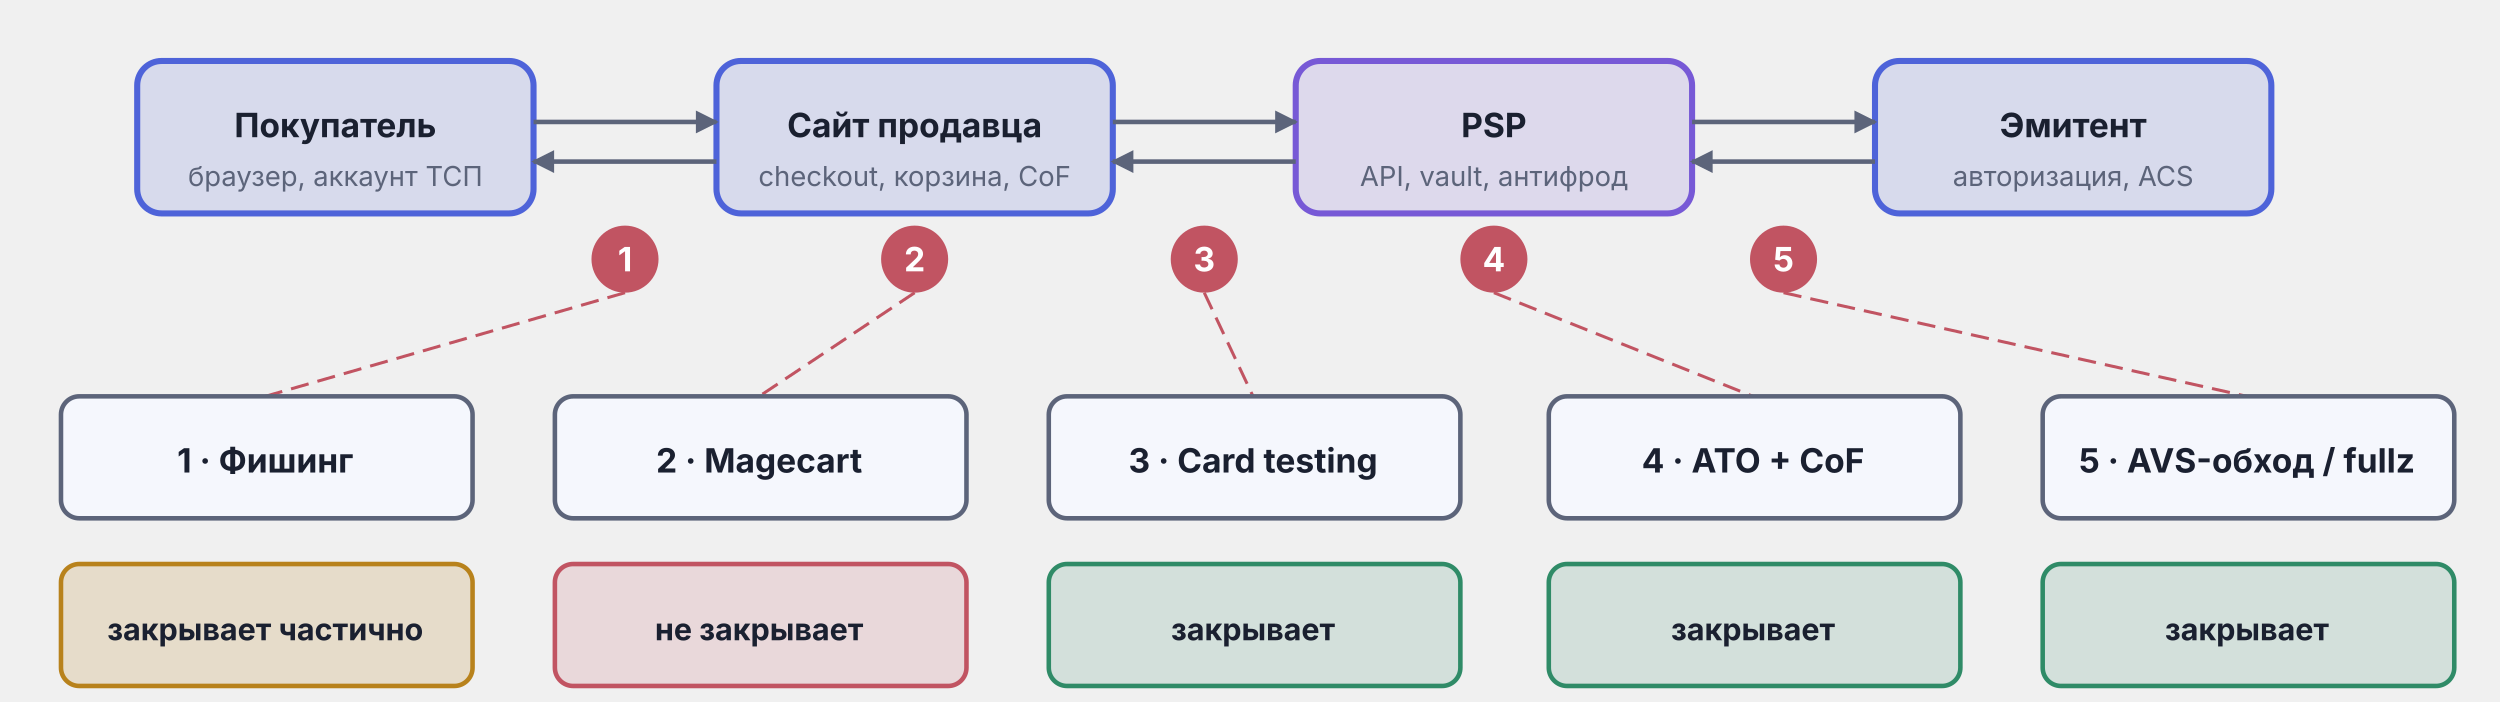
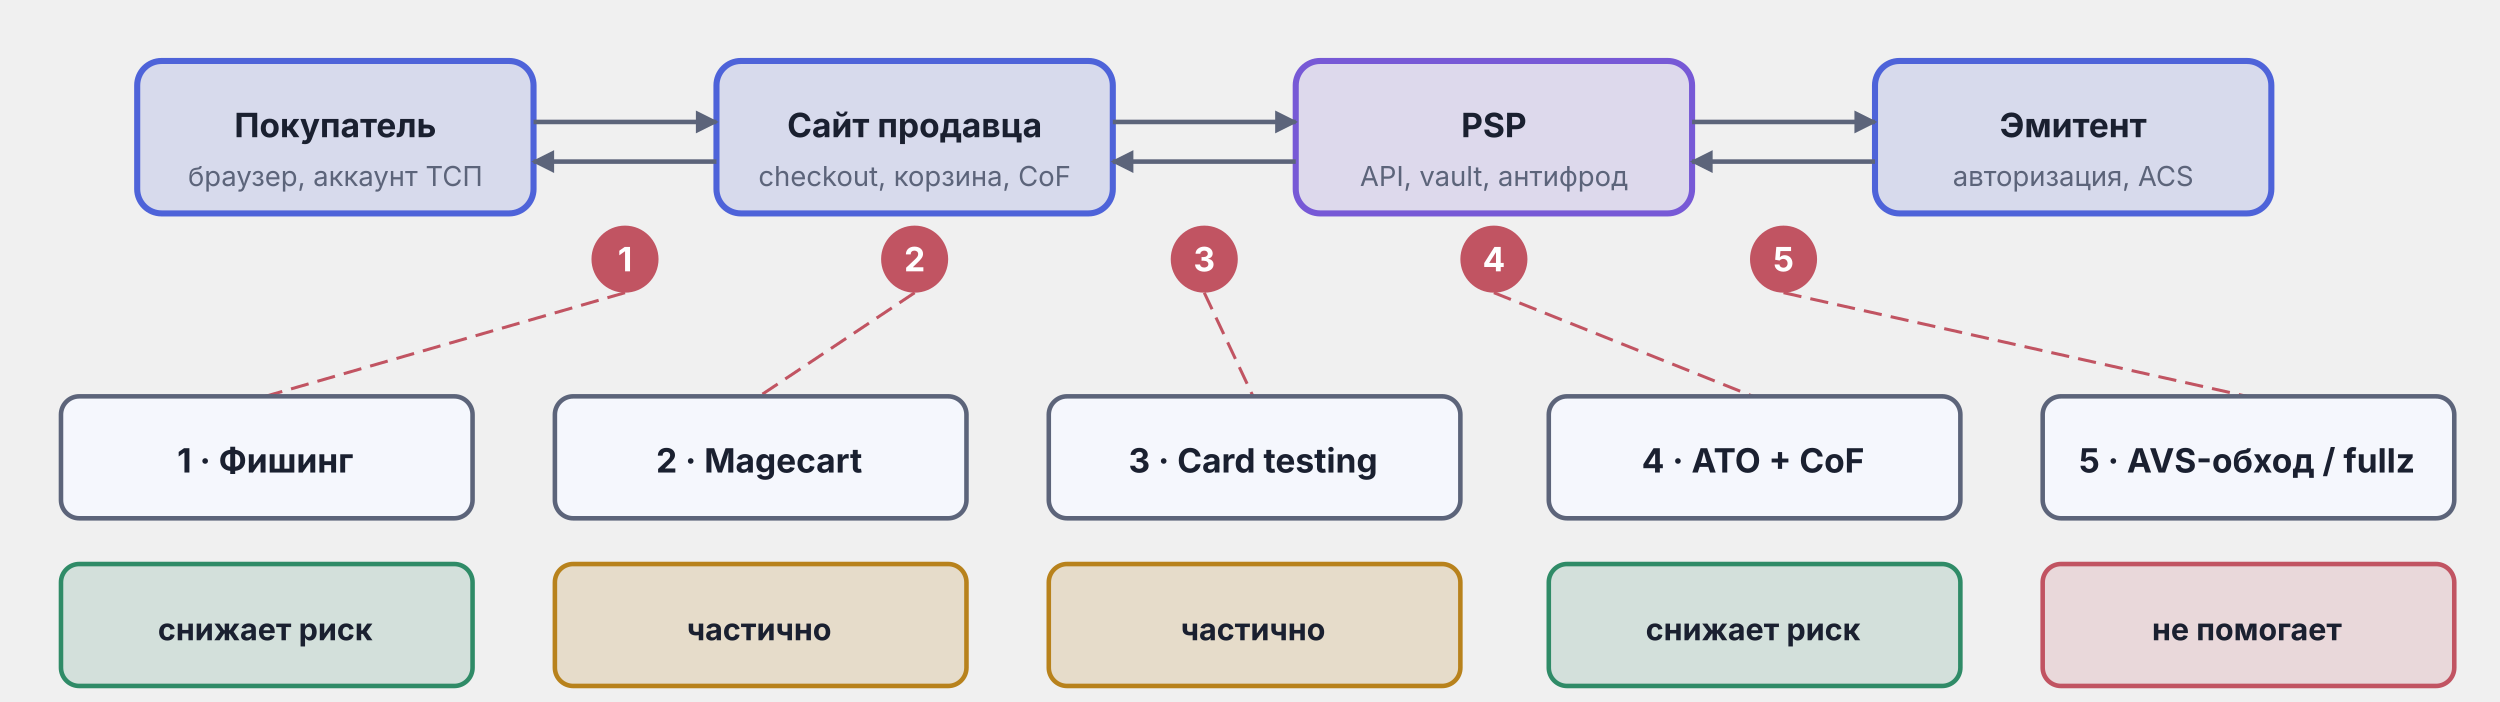
<svg xmlns="http://www.w3.org/2000/svg" viewBox="0 0 820 230" width="820" height="230" version="1.1" id="svg35">
  <defs id="defs2">
    <marker id="arr-Muted" viewBox="0 0 10 10" refX="9" refY="5" markerWidth="5" markerHeight="5" orient="auto">
      <path d="M 0,0 10,5 0,10 Z" fill="#5C647A" id="path1" />
    </marker>
    <marker id="arr-Muted-s" viewBox="0 0 10 10" refX="1" refY="5" markerWidth="5" markerHeight="5" orient="auto">
      <path d="M 10,0 0,5 10,10 Z" fill="#5C647A" id="path2" />
    </marker>
  </defs>
  <rect x="45" y="20" width="130" height="50" rx="8" fill="#4E63D9" fill-opacity="0.15" stroke="#4E63D9" stroke-width="2" id="rect2" />
  <text x="110" y="45" text-anchor="middle" font-family="Inter, '-apple-system', BlinkMacSystemFont, 'Helvetica Neue', Arial, sans-serif" font-size="11px" font-weight="bold" fill="#1A2030" id="text2">Покупатель</text>
  <text x="110" y="61" text-anchor="middle" font-family="Inter, '-apple-system', BlinkMacSystemFont, 'Helvetica Neue', Arial, sans-serif" font-size="9px" fill="#5C647A" id="text3">браузер, аккаунт ТСП</text>
  <rect x="235" y="20" width="130" height="50" rx="8" fill="#4E63D9" fill-opacity="0.15" stroke="#4E63D9" stroke-width="2" id="rect3" />
  <text x="300" y="45" text-anchor="middle" font-family="Inter, '-apple-system', BlinkMacSystemFont, 'Helvetica Neue', Arial, sans-serif" font-size="11px" font-weight="bold" fill="#1A2030" id="text4">Сайт продавца</text>
  <text x="300" y="61" text-anchor="middle" font-family="Inter, '-apple-system', BlinkMacSystemFont, 'Helvetica Neue', Arial, sans-serif" font-size="9px" fill="#5C647A" id="text5">checkout, корзина, CoF</text>
  <rect x="425" y="20" width="130" height="50" rx="8" fill="#7759D6" fill-opacity="0.15" stroke="#7759D6" stroke-width="2" id="rect5" />
  <text x="490" y="45" text-anchor="middle" font-family="Inter, '-apple-system', BlinkMacSystemFont, 'Helvetica Neue', Arial, sans-serif" font-size="11px" font-weight="bold" fill="#1A2030" id="text6">PSP</text>
  <text x="490" y="61" text-anchor="middle" font-family="Inter, '-apple-system', BlinkMacSystemFont, 'Helvetica Neue', Arial, sans-serif" font-size="9px" fill="#5C647A" id="text7">API, vault, антифрод</text>
  <rect x="615" y="20" width="130" height="50" rx="8" fill="#4E63D9" fill-opacity="0.15" stroke="#4E63D9" stroke-width="2" id="rect7" />
  <text x="680" y="45" text-anchor="middle" font-family="Inter, '-apple-system', BlinkMacSystemFont, 'Helvetica Neue', Arial, sans-serif" font-size="11px" font-weight="bold" fill="#1A2030" id="text8">Эмитент</text>
  <text x="680" y="61" text-anchor="middle" font-family="Inter, '-apple-system', BlinkMacSystemFont, 'Helvetica Neue', Arial, sans-serif" font-size="9px" fill="#5C647A" id="text9">авторизация, ACS</text>
  <line x1="175" y1="40" x2="235" y2="40" stroke="#5C647A" stroke-width="1.5" marker-end="url(#arr-Muted)" id="line9" />
  <line x1="235" y1="53" x2="175" y2="53" stroke="#5C647A" stroke-width="1.5" marker-end="url(#arr-Muted)" id="line10" />
  <line x1="365" y1="40" x2="425" y2="40" stroke="#5C647A" stroke-width="1.5" marker-end="url(#arr-Muted)" id="line11" />
  <line x1="425" y1="53" x2="365" y2="53" stroke="#5C647A" stroke-width="1.5" marker-end="url(#arr-Muted)" id="line12" />
  <line x1="555" y1="40" x2="615" y2="40" stroke="#5C647A" stroke-width="1.5" marker-end="url(#arr-Muted)" id="line13" />
  <line x1="615" y1="53" x2="555" y2="53" stroke="#5C647A" stroke-width="1.5" marker-end="url(#arr-Muted)" id="line14" />
  <circle cx="205" cy="85" r="11" fill="#C15462" id="circle14" />
  <text x="205" y="89" text-anchor="middle" font-family="Inter, '-apple-system', BlinkMacSystemFont, 'Helvetica Neue', Arial, sans-serif" font-size="11px" font-weight="bold" fill="#ffffff" id="text14">1</text>
  <circle cx="300" cy="85" r="11" fill="#C15462" id="circle15" />
  <text x="300" y="89" text-anchor="middle" font-family="Inter, '-apple-system', BlinkMacSystemFont, 'Helvetica Neue', Arial, sans-serif" font-size="11px" font-weight="bold" fill="#ffffff" id="text15">2</text>
  <circle cx="395" cy="85" r="11" fill="#C15462" id="circle16" />
  <text x="395" y="89" text-anchor="middle" font-family="Inter, '-apple-system', BlinkMacSystemFont, 'Helvetica Neue', Arial, sans-serif" font-size="11px" font-weight="bold" fill="#ffffff" id="text16">3</text>
  <circle cx="490" cy="85" r="11" fill="#C15462" id="circle17" />
  <text x="490" y="89" text-anchor="middle" font-family="Inter, '-apple-system', BlinkMacSystemFont, 'Helvetica Neue', Arial, sans-serif" font-size="11px" font-weight="bold" fill="#ffffff" id="text17">4</text>
  <circle cx="585" cy="85" r="11" fill="#C15462" id="circle18" />
  <text x="585" y="89" text-anchor="middle" font-family="Inter, '-apple-system', BlinkMacSystemFont, 'Helvetica Neue', Arial, sans-serif" font-size="11px" font-weight="bold" fill="#ffffff" id="text18">5</text>
  <line x1="205" y1="96" x2="87" y2="130" stroke="#C15462" stroke-width="1" stroke-dasharray="6,3" id="line18" />
  <line x1="300" y1="96" x2="249" y2="130" stroke="#C15462" stroke-width="1" stroke-dasharray="6,3" id="line19" />
  <line x1="395" y1="96" x2="411" y2="130" stroke="#C15462" stroke-width="1" stroke-dasharray="6,3" id="line20" />
  <line x1="490" y1="96" x2="575" y2="130" stroke="#C15462" stroke-width="1" stroke-dasharray="6,3" id="line21" />
  <line x1="585" y1="96" x2="737" y2="130" stroke="#C15462" stroke-width="1" stroke-dasharray="6,3" id="line22" />
  <rect x="20" y="130" width="135" height="40" rx="6" fill="#F5F7FD" stroke="#5C647A" stroke-width="1.5" id="rect22" />
  <text x="87" y="155" text-anchor="middle" font-family="Inter, '-apple-system', BlinkMacSystemFont, 'Helvetica Neue', Arial, sans-serif" font-size="11px" font-weight="bold" fill="#1A2030" id="text22">1 · Фишинг</text>
  <rect x="182" y="130" width="135" height="40" rx="6" fill="#F5F7FD" stroke="#5C647A" stroke-width="1.5" id="rect23" />
  <text x="249" y="155" text-anchor="middle" font-family="Inter, '-apple-system', BlinkMacSystemFont, 'Helvetica Neue', Arial, sans-serif" font-size="11px" font-weight="bold" fill="#1A2030" id="text23">2 · Magecart</text>
  <rect x="344" y="130" width="135" height="40" rx="6" fill="#F5F7FD" stroke="#5C647A" stroke-width="1.5" id="rect24" />
  <text x="411" y="155" text-anchor="middle" font-family="Inter, '-apple-system', BlinkMacSystemFont, 'Helvetica Neue', Arial, sans-serif" font-size="11px" font-weight="bold" fill="#1A2030" id="text24">3 · Card testing</text>
  <rect x="508" y="130" width="135" height="40" rx="6" fill="#F5F7FD" stroke="#5C647A" stroke-width="1.5" id="rect25" />
  <text x="575" y="155" text-anchor="middle" font-family="Inter, '-apple-system', BlinkMacSystemFont, 'Helvetica Neue', Arial, sans-serif" font-size="11px" font-weight="bold" fill="#1A2030" id="text25">4 · ATO + CoF</text>
  <rect x="670" y="130" width="135" height="40" rx="6" fill="#F5F7FD" stroke="#5C647A" stroke-width="1.5" id="rect26" />
  <text x="737" y="155" text-anchor="middle" font-family="Inter, '-apple-system', BlinkMacSystemFont, 'Helvetica Neue', Arial, sans-serif" font-size="11px" font-weight="bold" fill="#1A2030" id="text26">5 · AVS-обход / fullz</text>
-   <rect x="20" y="185" width="135" height="40" rx="6" fill="#B8821C" fill-opacity="0.18" stroke="#B8821C" stroke-width="1.5" id="rect27" />
-   <text x="87" y="210" text-anchor="middle" font-family="Inter, '-apple-system', BlinkMacSystemFont, 'Helvetica Neue', Arial, sans-serif" font-size="10px" font-weight="bold" fill="#1A2030" id="text27">закрывает частично</text>
-   <rect x="182" y="185" width="135" height="40" rx="6" fill="#C15462" fill-opacity="0.15" stroke="#C15462" stroke-width="1.5" id="rect28" />
-   <text x="249" y="210" text-anchor="middle" font-family="Inter, '-apple-system', BlinkMacSystemFont, 'Helvetica Neue', Arial, sans-serif" font-size="10px" font-weight="bold" fill="#1A2030" id="text28">не закрывает</text>
-   <rect x="344" y="185" width="135" height="40" rx="6" fill="#2F8B67" fill-opacity="0.15" stroke="#2F8B67" stroke-width="1.5" id="rect29" />
-   <text x="411" y="210" text-anchor="middle" font-family="Inter, '-apple-system', BlinkMacSystemFont, 'Helvetica Neue', Arial, sans-serif" font-size="10px" font-weight="bold" fill="#1A2030" id="text29">закрывает</text>
+   <rect x="20" y="185" width="135" height="40" rx="6" fill="#2F8B67" fill-opacity="0.15" stroke="#2F8B67" stroke-width="1.5" id="rect27" />
+   <text x="87" y="210" text-anchor="middle" font-family="Inter, '-apple-system', BlinkMacSystemFont, 'Helvetica Neue', Arial, sans-serif" font-size="10px" font-weight="bold" fill="#1A2030" id="text27">снижает риск</text>
+   <rect x="182" y="185" width="135" height="40" rx="6" fill="#B8821C" fill-opacity="0.18" stroke="#B8821C" stroke-width="1.5" id="rect28" />
+   <text x="249" y="210" text-anchor="middle" font-family="Inter, '-apple-system', BlinkMacSystemFont, 'Helvetica Neue', Arial, sans-serif" font-size="10px" font-weight="bold" fill="#1A2030" id="text28">частично</text>
+   <rect x="344" y="185" width="135" height="40" rx="6" fill="#B8821C" fill-opacity="0.18" stroke="#B8821C" stroke-width="1.5" id="rect29" />
+   <text x="411" y="210" text-anchor="middle" font-family="Inter, '-apple-system', BlinkMacSystemFont, 'Helvetica Neue', Arial, sans-serif" font-size="10px" font-weight="bold" fill="#1A2030" id="text29">частично</text>
  <rect x="508" y="185" width="135" height="40" rx="6" fill="#2F8B67" fill-opacity="0.15" stroke="#2F8B67" stroke-width="1.5" id="rect30" />
-   <text x="575" y="210" text-anchor="middle" font-family="Inter, '-apple-system', BlinkMacSystemFont, 'Helvetica Neue', Arial, sans-serif" font-size="10px" font-weight="bold" fill="#1A2030" id="text30">закрывает</text>
-   <rect x="670" y="185" width="135" height="40" rx="6" fill="#2F8B67" fill-opacity="0.15" stroke="#2F8B67" stroke-width="1.5" id="rect31" />
-   <text x="737" y="210" text-anchor="middle" font-family="Inter, '-apple-system', BlinkMacSystemFont, 'Helvetica Neue', Arial, sans-serif" font-size="10px" font-weight="bold" fill="#1A2030" id="text31">закрывает</text>
+   <text x="575" y="210" text-anchor="middle" font-family="Inter, '-apple-system', BlinkMacSystemFont, 'Helvetica Neue', Arial, sans-serif" font-size="10px" font-weight="bold" fill="#1A2030" id="text30">снижает риск</text>
+   <rect x="670" y="185" width="135" height="40" rx="6" fill="#C15462" fill-opacity="0.15" stroke="#C15462" stroke-width="1.5" id="rect31" />
+   <text x="737" y="210" text-anchor="middle" font-family="Inter, '-apple-system', BlinkMacSystemFont, 'Helvetica Neue', Arial, sans-serif" font-size="10px" font-weight="bold" fill="#1A2030" id="text31">не помогает</text>
</svg>
